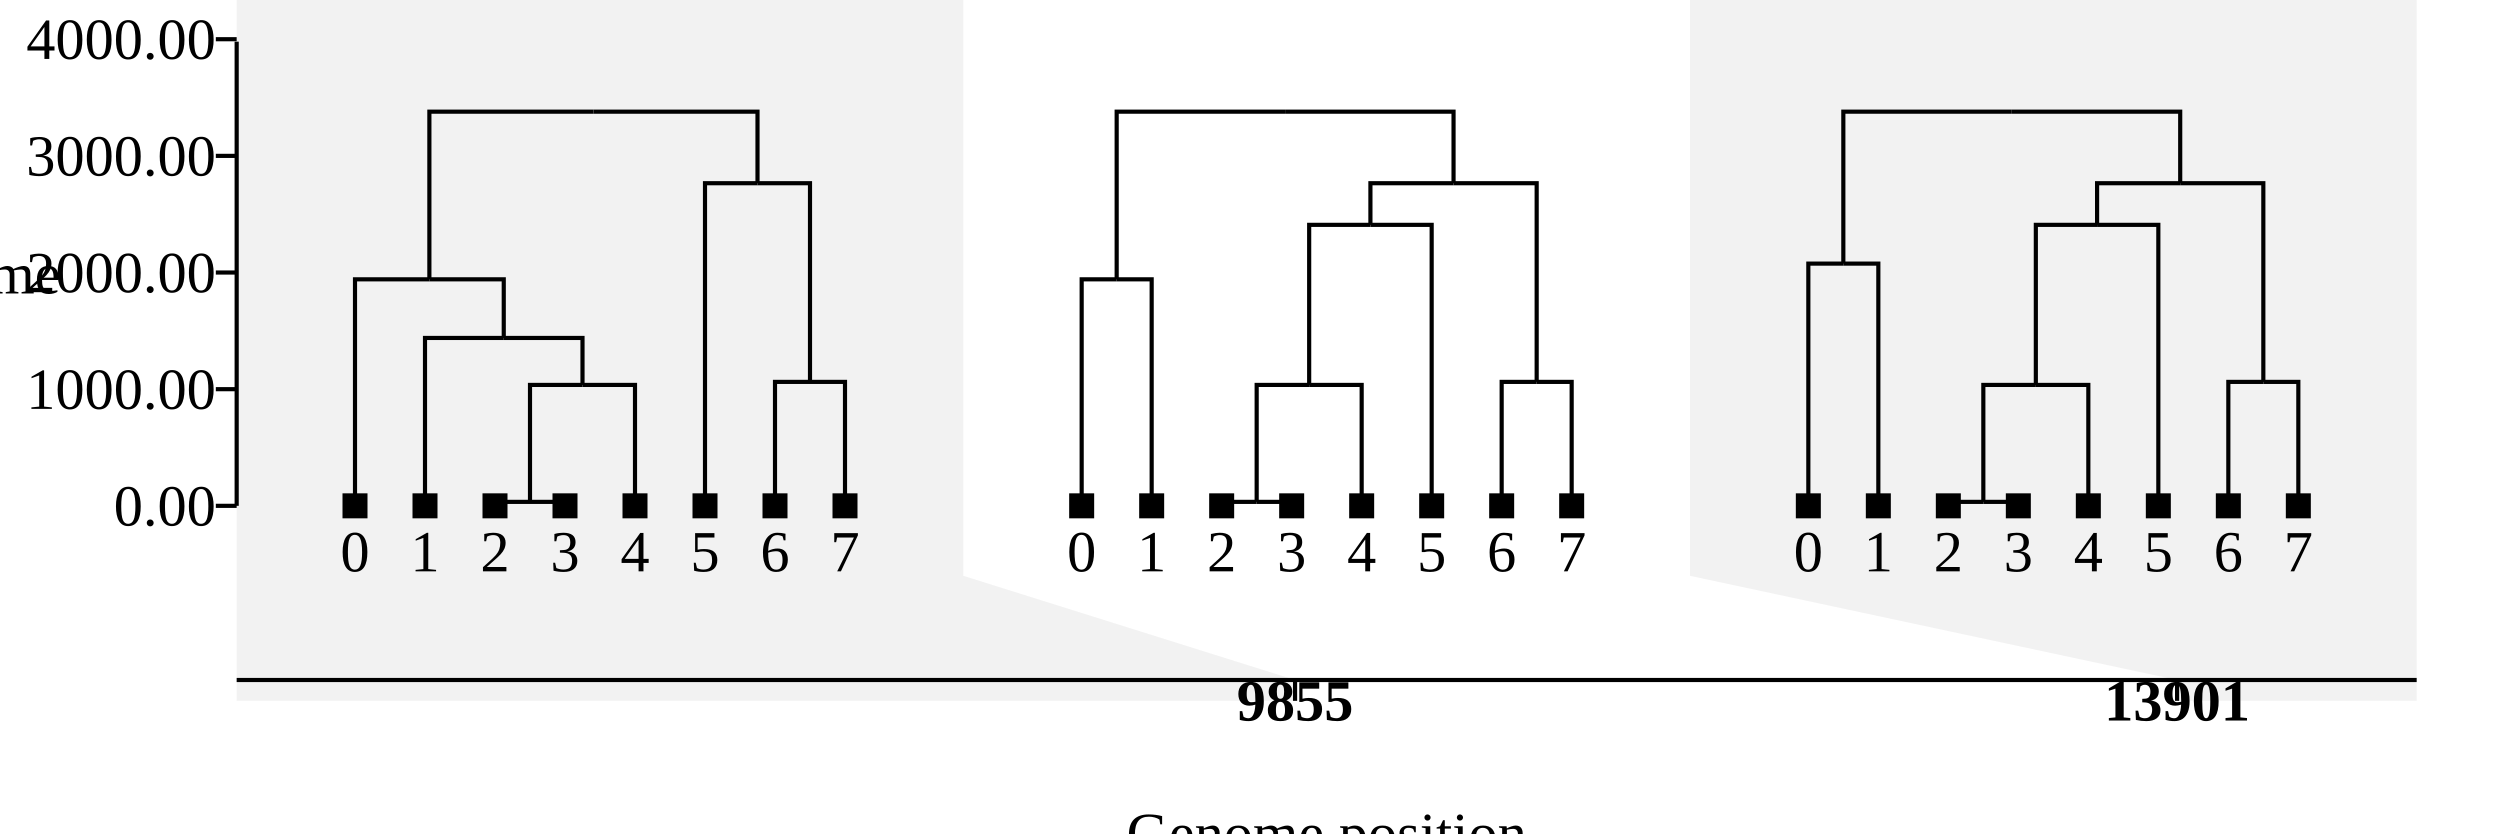
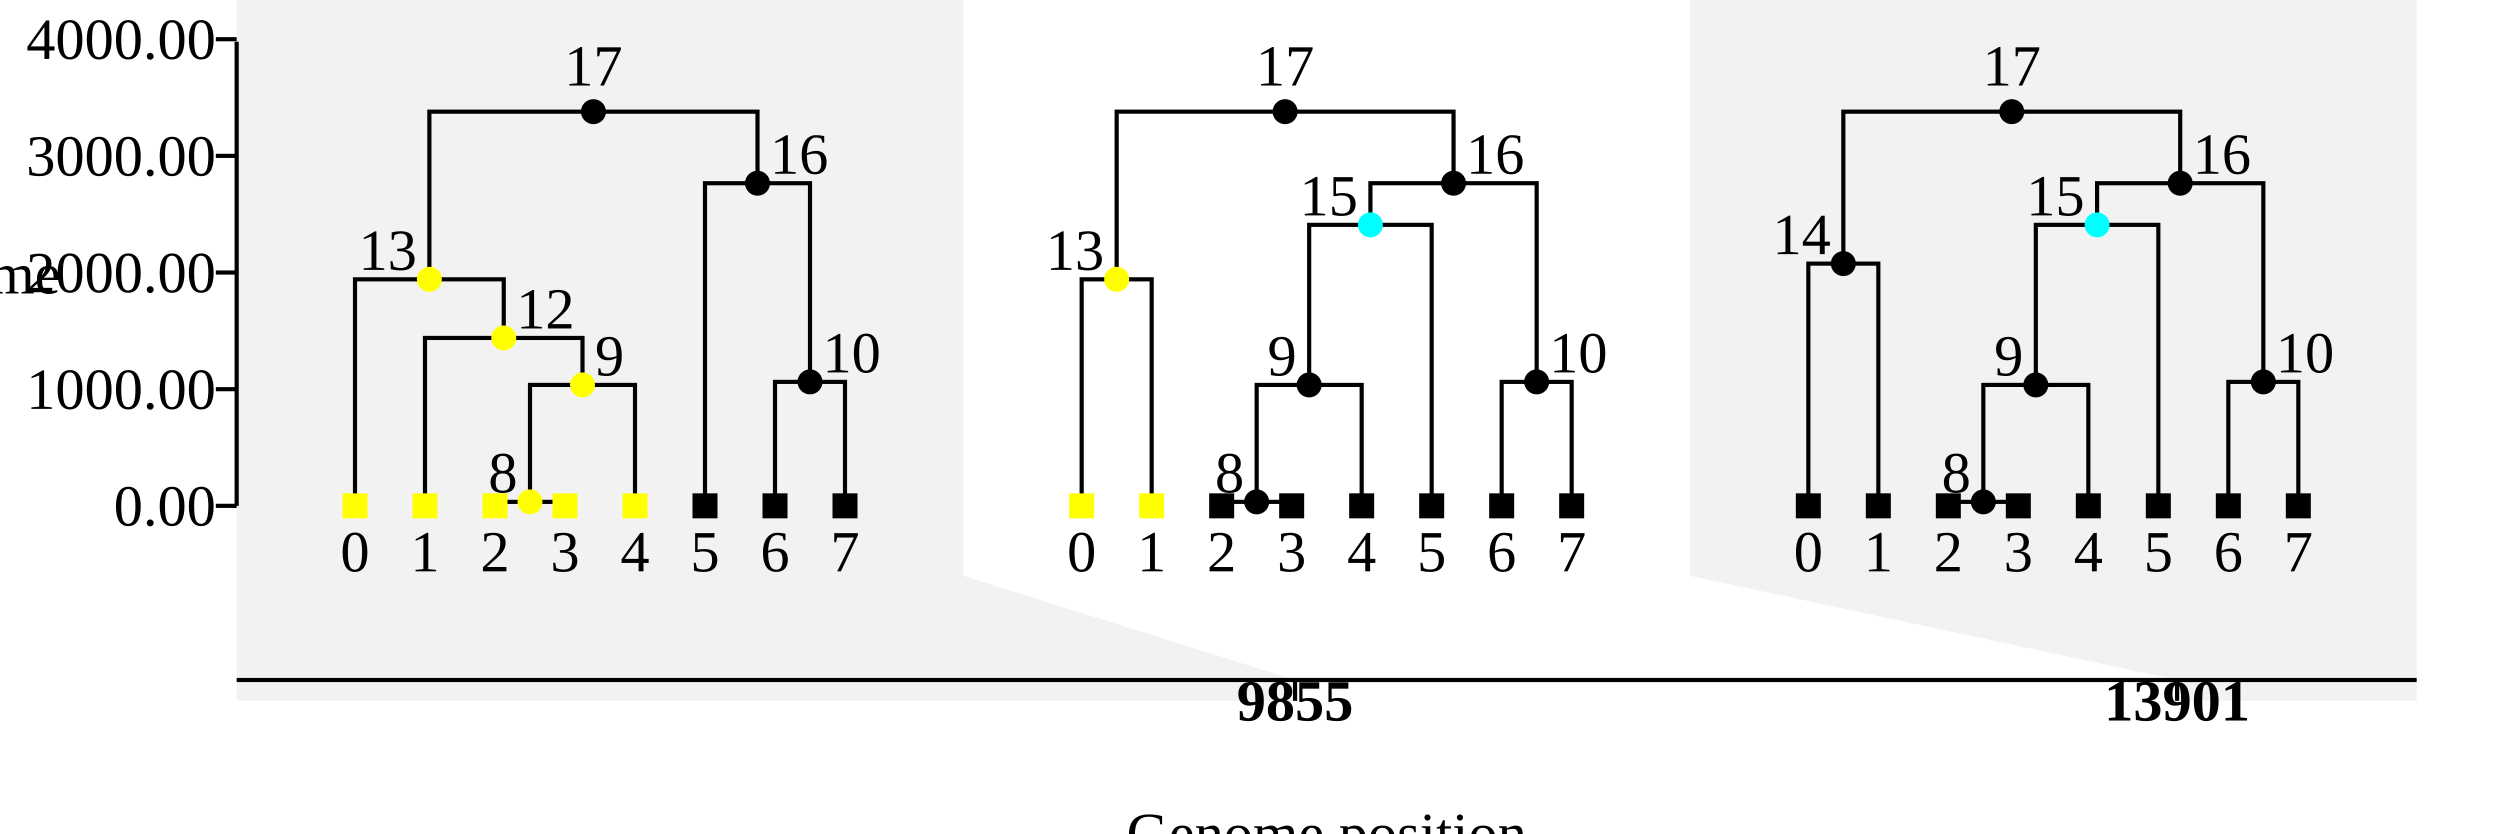
<svg xmlns="http://www.w3.org/2000/svg" baseProfile="full" height="200" version="1.1" width="600">
  <defs>
-     <style type="text/css">.background path {fill: #808080; fill-opacity:0}.background path:nth-child(odd) {fill-opacity:.1}.axes {font-size: 14px}.x-axis .tick .lab {font-weight: bold}.axes, .tree {font-size: 14px; text-anchor:middle}.y-axis line.grid {stroke: #FAFAFA}.y-axis &gt; .lab text {transform: translateX(0.8em) rotate(-90deg)}.x-axis .tick g {transform: translateY(0.9em)}.x-axis &gt; .lab text {transform: translateY(-0.8em)}.axes line, .edge {stroke:black; fill:none}.node &gt; .sym {fill: black; stroke: none}.site &gt; .sym {stroke: black}.mut text {fill: red; font-style: italic}.mut.extra text {fill: hotpink}.mut line {fill: none; stroke: none}.mut .sym {fill: none; stroke: red}.mut.extra .sym {stroke: hotpink}.node .mut .sym {stroke-width: 1.5px}.tree text, .tree-sequence text {dominant-baseline: central}.plotbox .lab.lft {text-anchor: end}.plotbox .lab.rgt {text-anchor: start}.node &gt; .sym, .node &gt; .lab {visibility: hidden}.node.leaf &gt; .sym, .node.leaf &gt; .lab {visibility: visible}</style>
+     <style type="text/css">.background path {fill: #808080; fill-opacity:0}.background path:nth-child(odd) {fill-opacity:.1}.axes {font-size: 14px}.x-axis .tick .lab {font-weight: bold}.axes, .tree {font-size: 14px; text-anchor:middle}.y-axis line.grid {stroke: #FAFAFA}.y-axis &gt; .lab text {transform: translateX(0.8em) rotate(-90deg)}.x-axis .tick g {transform: translateY(0.9em)}.x-axis &gt; .lab text {transform: translateY(-0.8em)}.axes line, .edge {stroke:black; fill:none}.node &gt; .sym {fill: black; stroke: none}.site &gt; .sym {stroke: black}.mut text {fill: red; font-style: italic}.mut.extra text {fill: hotpink}.mut line {fill: none; stroke: none}.mut .sym {fill: none; stroke: red}.mut.extra .sym {stroke: hotpink}.node .mut .sym {stroke-width: 1.5px}.tree text, .tree-sequence text {dominant-baseline: central}.plotbox .lab.lft {text-anchor: end}.plotbox .lab.rgt {text-anchor: start}.n13 .sym {fill: yellow}.n15 &gt; .sym {fill: cyan}</style>
  </defs>
  <g class="tree-sequence">
    <g class="background">
      <path d="M56.8,0 l174.4,0 l0,138.2 l79.614,25 l0,5 l-254.014,0 l0,-5 l0,-25 l0,-138.2z" />
      <path d="M231.2,0 l174.4,0 l0,138.2 l116.9,25 l0,5 l-211.687,0 l0,-5 l-79.614,-25 l0,-138.2z" />
      <path d="M405.6,0 l174.4,0 l0,138.2 l0,25 l0,5 l-57.5,0 l0,-5 l-116.9,-25 l0,-138.2z" />
    </g>
    <g class="axes">
      <g class="x-axis">
        <g class="lab" transform="translate(318.4,200)">
          <text text-anchor="middle">Genome position</text>
        </g>
        <line x1="56.8" x2="580" y1="163.2" y2="163.2" />
        <g class="tick" transform="translate(310.814 163.2)">
          <line x1="0" x2="0" y1="0" y2="5" />
          <g class="lab" transform="translate(0,5)">
            <text>9855</text>
          </g>
        </g>
        <g class="tick" transform="translate(522.5 163.2)">
          <line x1="0" x2="0" y1="0" y2="5" />
          <g class="lab" transform="translate(0,5)">
            <text>13901</text>
          </g>
        </g>
      </g>
      <g class="y-axis">
        <g class="lab" transform="translate(0,65.7)">
          <text text-anchor="middle">Time</text>
        </g>
        <line x1="56.8" x2="56.8" y1="121.4" y2="10" />
        <g class="tick" transform="translate(56.8 121.4)">
          <line x1="0" x2="-5" y1="0" y2="0" />
          <g class="lab" transform="translate(-5,0)">
            <text text-anchor="end">0.00</text>
          </g>
        </g>
        <g class="tick" transform="translate(56.8 93.4029)">
          <line x1="0" x2="-5" y1="0" y2="0" />
          <g class="lab" transform="translate(-5,0)">
            <text text-anchor="end">1000.00</text>
          </g>
        </g>
        <g class="tick" transform="translate(56.8 65.4058)">
          <line x1="0" x2="-5" y1="0" y2="0" />
          <g class="lab" transform="translate(-5,0)">
            <text text-anchor="end">2000.00</text>
          </g>
        </g>
        <g class="tick" transform="translate(56.8 37.4087)">
          <line x1="0" x2="-5" y1="0" y2="0" />
          <g class="lab" transform="translate(-5,0)">
            <text text-anchor="end">3000.00</text>
          </g>
        </g>
        <g class="tick" transform="translate(56.8 9.41159)">
          <line x1="0" x2="-5" y1="0" y2="0" />
          <g class="lab" transform="translate(-5,0)">
            <text text-anchor="end">4000.00</text>
          </g>
        </g>
      </g>
    </g>
    <g class="plotbox trees">
      <g class="tree t1" transform="translate(56.8 0)">
        <g class="plotbox">
          <g class="node n17 p3 root" transform="translate(85.625 26.8)">
            <g class="a17 node n13 p3" transform="translate(-39.375 40.2375)">
              <g class="a13 i0 leaf node n0 p0 sample" transform="translate(-17.85 54.3625)">
                <path class="edge" d="M 0 0 V -54.362 H 17.85" />
                <rect class="sym" height="6" width="6" x="-3" y="-3" />
                <text class="lab" transform="translate(0 11)">0</text>
              </g>
              <g class="a13 node n12 p3" transform="translate(17.85 14.0706)">
                <g class="a12 i0 leaf node n1 p0 sample" transform="translate(-18.9 40.2919)">
                  <path class="edge" d="M 0 0 V -40.292 H 18.9" />
                  <rect class="sym" height="6" width="6" x="-3" y="-3" />
                  <text class="lab" transform="translate(0 11)">1</text>
                </g>
                <g class="a12 node n9 p3" transform="translate(18.9 11.2733)">
                  <g class="a9 i2 leaf node n4 p1 sample" transform="translate(12.6 29.0186)">
                    <path class="edge" d="M 0 0 V -29.019 H -12.6" />
                    <rect class="sym" height="6" width="6" x="-3" y="-3" />
                    <text class="lab" transform="translate(0 11)">4</text>
                  </g>
                  <g class="a9 node n8 p0" transform="translate(-12.6 28.067)">
                    <g class="a8 i1 leaf node n2 p0 sample" transform="translate(-8.4 0.95157)">
                      <path class="edge" d="M 0 0 V -0.952 H 8.4" />
                      <rect class="sym" height="6" width="6" x="-3" y="-3" />
                      <text class="lab" transform="translate(0 11)">2</text>
                    </g>
                    <g class="a8 i1 leaf node n3 p0 sample" transform="translate(8.4 0.95157)">
                      <path class="edge" d="M 0 0 V -0.952 H -8.4" />
                      <rect class="sym" height="6" width="6" x="-3" y="-3" />
                      <text class="lab" transform="translate(0 11)">3</text>
                    </g>
                    <path class="edge" d="M 0 0 V -28.067 H 12.6" />
                    <circle class="sym" cx="0" cy="0" r="3" />
                    <text class="lab lft" transform="translate(-3 -7.0)">8</text>
                  </g>
                  <path class="edge" d="M 0 0 V -11.273 H -18.9" />
                  <circle class="sym" cx="0" cy="0" r="3" />
                  <text class="lab rgt" transform="translate(3 -7.0)">9</text>
                </g>
                <path class="edge" d="M 0 0 V -14.071 H -17.85" />
                <circle class="sym" cx="0" cy="0" r="3" />
                <text class="lab rgt" transform="translate(3 -7.0)">12</text>
              </g>
              <path class="edge" d="M 0 0 V -40.237 H 39.375" />
              <circle class="sym" cx="0" cy="0" r="3" />
              <text class="lab lft" transform="translate(-3 -7.0)">13</text>
            </g>
            <g class="a17 node n16 p3" transform="translate(39.375 17.1723)">
              <g class="a16 i2 leaf node n5 p1 sample" transform="translate(-12.6 77.4277)">
                <path class="edge" d="M 0 0 V -77.428 H 12.6" />
                <rect class="sym" height="6" width="6" x="-3" y="-3" />
                <text class="lab" transform="translate(0 11)">5</text>
              </g>
              <g class="a16 node n10 p3" transform="translate(12.6 47.6807)">
                <g class="a10 i3 leaf node n6 p2 sample" transform="translate(-8.4 29.747)">
                  <path class="edge" d="M 0 0 V -29.747 H 8.4" />
                  <rect class="sym" height="6" width="6" x="-3" y="-3" />
                  <text class="lab" transform="translate(0 11)">6</text>
                </g>
                <g class="a10 i3 leaf node n7 p2 sample" transform="translate(8.4 29.747)">
                  <path class="edge" d="M 0 0 V -29.747 H -8.4" />
                  <rect class="sym" height="6" width="6" x="-3" y="-3" />
                  <text class="lab" transform="translate(0 11)">7</text>
                </g>
                <path class="edge" d="M 0 0 V -47.681 H -12.6" />
                <circle class="sym" cx="0" cy="0" r="3" />
                <text class="lab rgt" transform="translate(3 -7.0)">10</text>
              </g>
              <path class="edge" d="M 0 0 V -17.172 H -39.375" />
              <circle class="sym" cx="0" cy="0" r="3" />
              <text class="lab rgt" transform="translate(3 -7.0)">16</text>
            </g>
            <circle class="sym" cx="0" cy="0" r="3" />
            <text class="lab" transform="translate(0 -11)">17</text>
          </g>
        </g>
      </g>
      <g class="tree t2" transform="translate(231.2 0)">
        <g class="plotbox">
          <g class="node n17 p3 root" transform="translate(77.225 26.8)">
            <g class="a17 node n13 p3" transform="translate(-40.425 40.2375)">
              <g class="a13 i0 leaf node n0 p0 sample" transform="translate(-8.4 54.3625)">
                <path class="edge" d="M 0 0 V -54.362 H 8.4" />
                <rect class="sym" height="6" width="6" x="-3" y="-3" />
                <text class="lab" transform="translate(0 11)">0</text>
              </g>
              <g class="a13 i0 leaf node n1 p0 sample" transform="translate(8.4 54.3625)">
                <path class="edge" d="M 0 0 V -54.362 H -8.4" />
                <rect class="sym" height="6" width="6" x="-3" y="-3" />
                <text class="lab" transform="translate(0 11)">1</text>
              </g>
              <path class="edge" d="M 0 0 V -40.237 H 40.425" />
              <circle class="sym" cx="0" cy="0" r="3" />
              <text class="lab lft" transform="translate(-3 -7.0)">13</text>
            </g>
            <g class="a17 node n16 p3" transform="translate(40.425 17.1723)">
              <g class="a16 node n10 p3" transform="translate(19.95 47.6807)">
                <g class="a10 i3 leaf node n6 p2 sample" transform="translate(-8.4 29.747)">
                  <path class="edge" d="M 0 0 V -29.747 H 8.4" />
                  <rect class="sym" height="6" width="6" x="-3" y="-3" />
                  <text class="lab" transform="translate(0 11)">6</text>
                </g>
                <g class="a10 i3 leaf node n7 p2 sample" transform="translate(8.4 29.747)">
                  <path class="edge" d="M 0 0 V -29.747 H -8.4" />
                  <rect class="sym" height="6" width="6" x="-3" y="-3" />
                  <text class="lab" transform="translate(0 11)">7</text>
                </g>
                <path class="edge" d="M 0 0 V -47.681 H -19.95" />
                <circle class="sym" cx="0" cy="0" r="3" />
                <text class="lab rgt" transform="translate(3 -7.0)">10</text>
              </g>
              <g class="a16 node n15 p3" transform="translate(-19.95 9.99148)">
                <g class="a15 i2 leaf node n5 p1 sample" transform="translate(14.7 67.4362)">
                  <path class="edge" d="M 0 0 V -67.436 H -14.7" />
                  <rect class="sym" height="6" width="6" x="-3" y="-3" />
                  <text class="lab" transform="translate(0 11)">5</text>
                </g>
                <g class="a15 node n9 p3" transform="translate(-14.7 38.4177)">
                  <g class="a9 i2 leaf node n4 p1 sample" transform="translate(12.6 29.0186)">
                    <path class="edge" d="M 0 0 V -29.019 H -12.6" />
                    <rect class="sym" height="6" width="6" x="-3" y="-3" />
                    <text class="lab" transform="translate(0 11)">4</text>
                  </g>
                  <g class="a9 node n8 p0" transform="translate(-12.6 28.067)">
                    <g class="a8 i1 leaf node n2 p0 sample" transform="translate(-8.4 0.95157)">
                      <path class="edge" d="M 0 0 V -0.952 H 8.4" />
                      <rect class="sym" height="6" width="6" x="-3" y="-3" />
                      <text class="lab" transform="translate(0 11)">2</text>
                    </g>
                    <g class="a8 i1 leaf node n3 p0 sample" transform="translate(8.4 0.95157)">
                      <path class="edge" d="M 0 0 V -0.952 H -8.4" />
                      <rect class="sym" height="6" width="6" x="-3" y="-3" />
                      <text class="lab" transform="translate(0 11)">3</text>
                    </g>
                    <path class="edge" d="M 0 0 V -28.067 H 12.6" />
                    <circle class="sym" cx="0" cy="0" r="3" />
                    <text class="lab lft" transform="translate(-3 -7.0)">8</text>
                  </g>
                  <path class="edge" d="M 0 0 V -38.418 H 14.7" />
                  <circle class="sym" cx="0" cy="0" r="3" />
                  <text class="lab lft" transform="translate(-3 -7.0)">9</text>
                </g>
                <path class="edge" d="M 0 0 V -9.991 H 19.95" />
                <circle class="sym" cx="0" cy="0" r="3" />
                <text class="lab lft" transform="translate(-3 -7.0)">15</text>
              </g>
              <path class="edge" d="M 0 0 V -17.172 H -40.425" />
              <circle class="sym" cx="0" cy="0" r="3" />
              <text class="lab rgt" transform="translate(3 -7.0)">16</text>
            </g>
            <circle class="sym" cx="0" cy="0" r="3" />
            <text class="lab" transform="translate(0 -11)">17</text>
          </g>
        </g>
      </g>
      <g class="tree t3" transform="translate(405.6 0)">
        <g class="plotbox">
          <g class="node n17 p3 root" transform="translate(77.225 26.8)">
            <g class="a17 node n16 p3" transform="translate(40.425 17.1723)">
              <g class="a16 node n10 p3" transform="translate(19.95 47.6807)">
                <g class="a10 i3 leaf node n6 p2 sample" transform="translate(-8.4 29.747)">
                  <path class="edge" d="M 0 0 V -29.747 H 8.4" />
                  <rect class="sym" height="6" width="6" x="-3" y="-3" />
                  <text class="lab" transform="translate(0 11)">6</text>
                </g>
                <g class="a10 i3 leaf node n7 p2 sample" transform="translate(8.4 29.747)">
                  <path class="edge" d="M 0 0 V -29.747 H -8.4" />
                  <rect class="sym" height="6" width="6" x="-3" y="-3" />
                  <text class="lab" transform="translate(0 11)">7</text>
                </g>
                <path class="edge" d="M 0 0 V -47.681 H -19.95" />
                <circle class="sym" cx="0" cy="0" r="3" />
                <text class="lab rgt" transform="translate(3 -7.0)">10</text>
              </g>
              <g class="a16 node n15 p3" transform="translate(-19.95 9.99148)">
                <g class="a15 i2 leaf node n5 p1 sample" transform="translate(14.7 67.4362)">
                  <path class="edge" d="M 0 0 V -67.436 H -14.7" />
                  <rect class="sym" height="6" width="6" x="-3" y="-3" />
                  <text class="lab" transform="translate(0 11)">5</text>
                </g>
                <g class="a15 node n9 p3" transform="translate(-14.7 38.4177)">
                  <g class="a9 i2 leaf node n4 p1 sample" transform="translate(12.6 29.0186)">
                    <path class="edge" d="M 0 0 V -29.019 H -12.6" />
                    <rect class="sym" height="6" width="6" x="-3" y="-3" />
                    <text class="lab" transform="translate(0 11)">4</text>
                  </g>
                  <g class="a9 node n8 p0" transform="translate(-12.6 28.067)">
                    <g class="a8 i1 leaf node n2 p0 sample" transform="translate(-8.4 0.95157)">
                      <path class="edge" d="M 0 0 V -0.952 H 8.4" />
                      <rect class="sym" height="6" width="6" x="-3" y="-3" />
                      <text class="lab" transform="translate(0 11)">2</text>
                    </g>
                    <g class="a8 i1 leaf node n3 p0 sample" transform="translate(8.4 0.95157)">
                      <path class="edge" d="M 0 0 V -0.952 H -8.4" />
                      <rect class="sym" height="6" width="6" x="-3" y="-3" />
                      <text class="lab" transform="translate(0 11)">3</text>
                    </g>
                    <path class="edge" d="M 0 0 V -28.067 H 12.6" />
                    <circle class="sym" cx="0" cy="0" r="3" />
                    <text class="lab lft" transform="translate(-3 -7.0)">8</text>
                  </g>
                  <path class="edge" d="M 0 0 V -38.418 H 14.7" />
                  <circle class="sym" cx="0" cy="0" r="3" />
                  <text class="lab lft" transform="translate(-3 -7.0)">9</text>
                </g>
                <path class="edge" d="M 0 0 V -9.991 H 19.95" />
                <circle class="sym" cx="0" cy="0" r="3" />
                <text class="lab lft" transform="translate(-3 -7.0)">15</text>
              </g>
              <path class="edge" d="M 0 0 V -17.172 H -40.425" />
              <circle class="sym" cx="0" cy="0" r="3" />
              <text class="lab rgt" transform="translate(3 -7.0)">16</text>
            </g>
            <g class="a17 node n14 p3" transform="translate(-40.425 36.4658)">
              <g class="a14 i0 leaf node n0 p0 sample" transform="translate(-8.4 58.1342)">
                <path class="edge" d="M 0 0 V -58.134 H 8.4" />
                <rect class="sym" height="6" width="6" x="-3" y="-3" />
                <text class="lab" transform="translate(0 11)">0</text>
              </g>
              <g class="a14 i0 leaf node n1 p0 sample" transform="translate(8.4 58.1342)">
                <path class="edge" d="M 0 0 V -58.134 H -8.4" />
                <rect class="sym" height="6" width="6" x="-3" y="-3" />
                <text class="lab" transform="translate(0 11)">1</text>
              </g>
              <path class="edge" d="M 0 0 V -36.466 H 40.425" />
              <circle class="sym" cx="0" cy="0" r="3" />
              <text class="lab lft" transform="translate(-3 -7.0)">14</text>
            </g>
            <circle class="sym" cx="0" cy="0" r="3" />
            <text class="lab" transform="translate(0 -11)">17</text>
          </g>
        </g>
      </g>
    </g>
  </g>
</svg>
